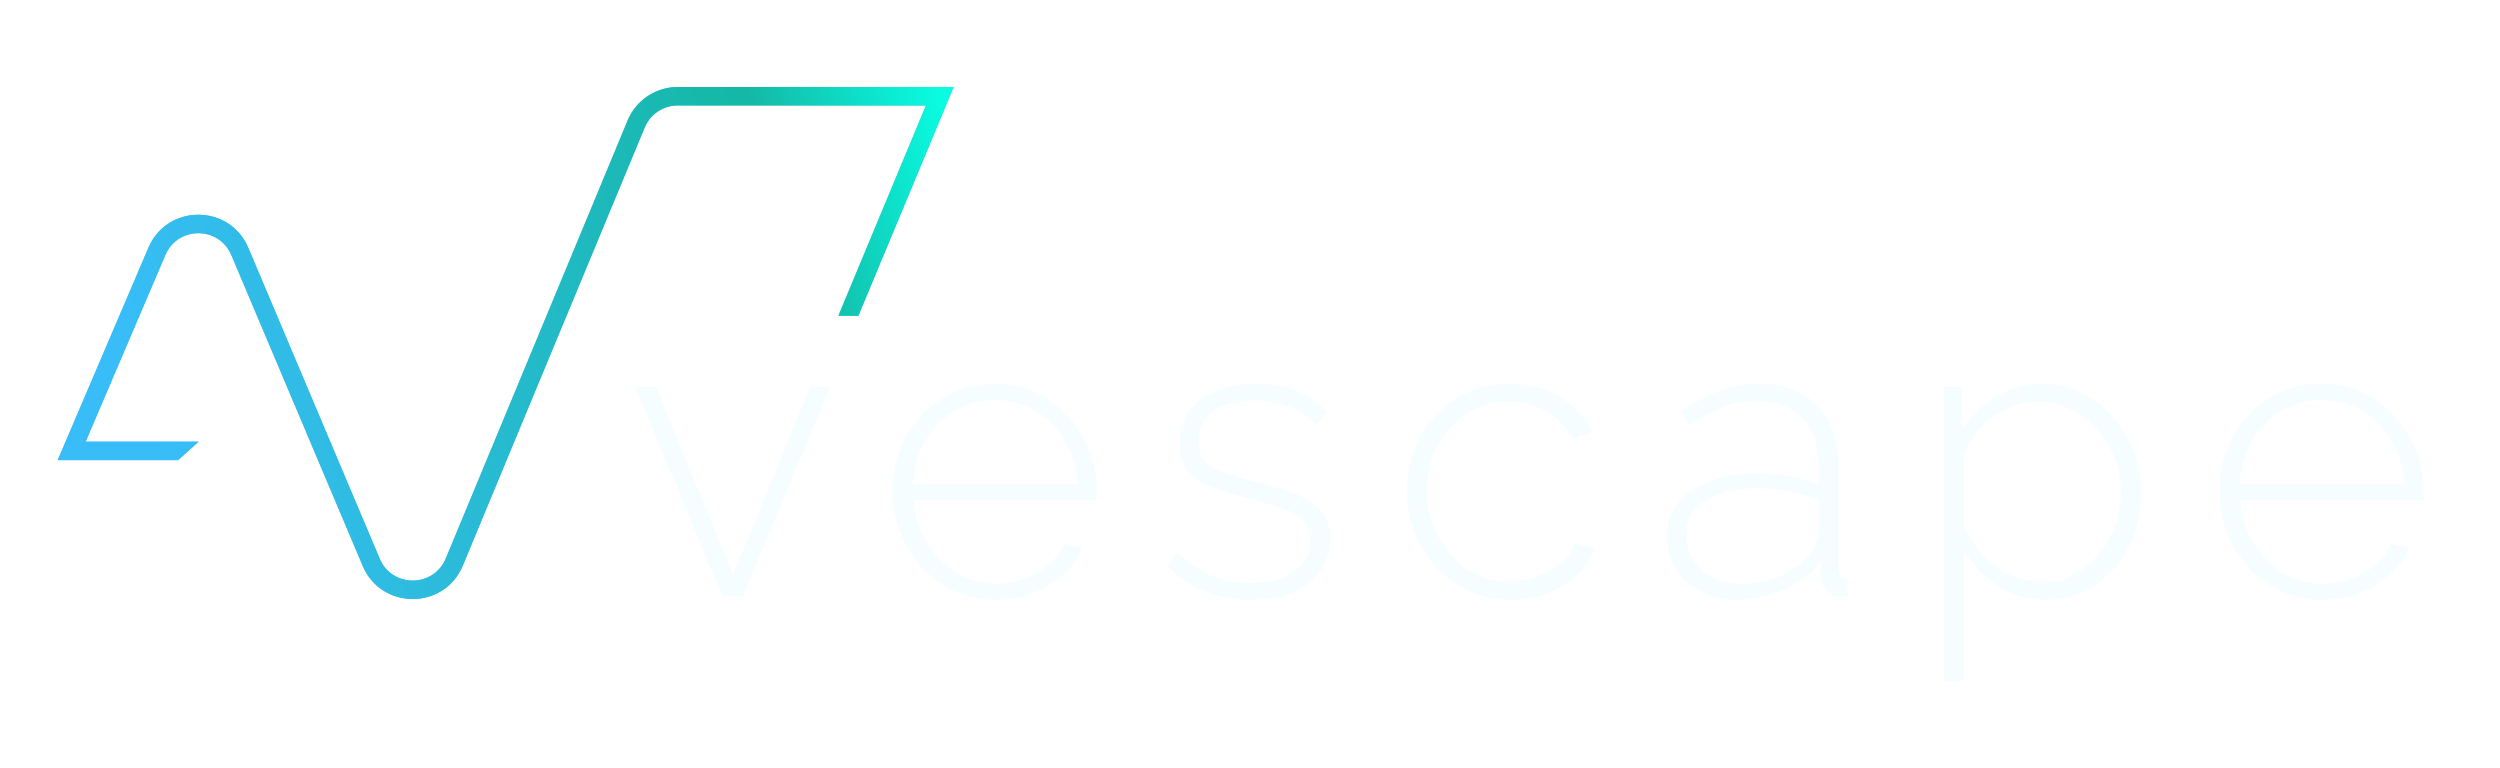
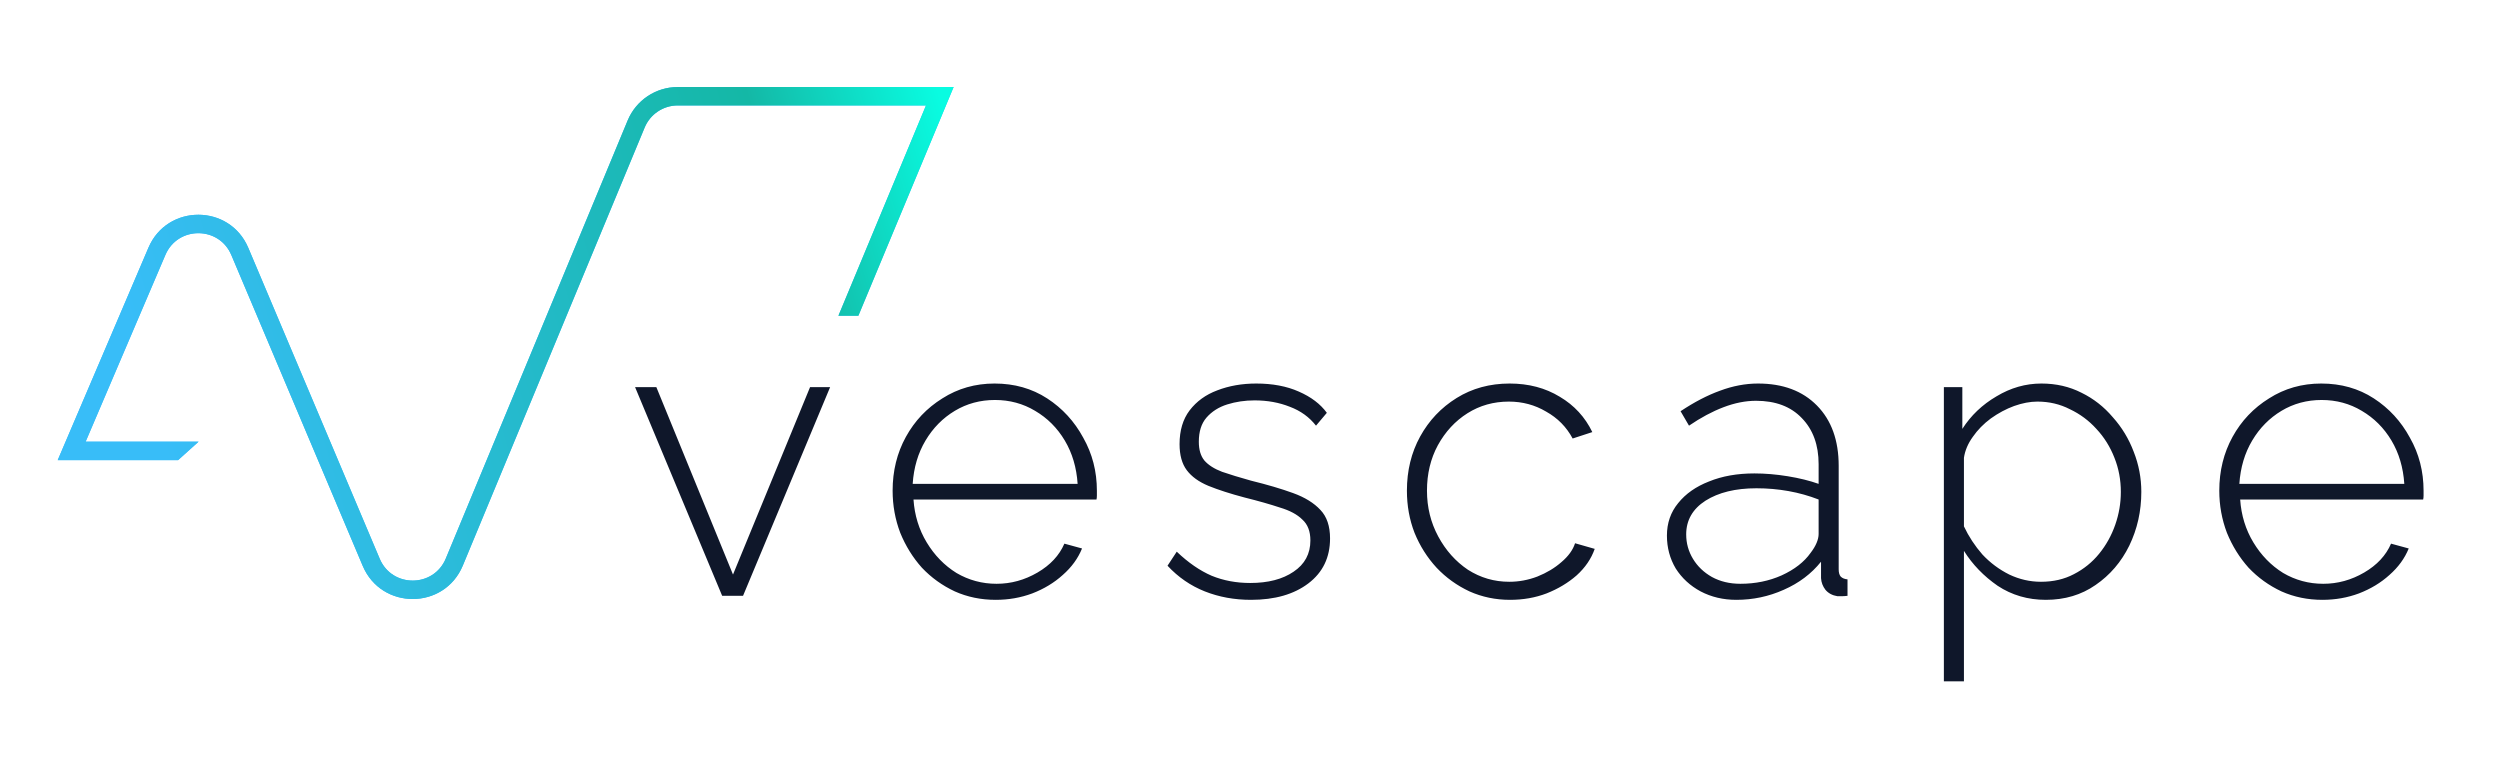
- <svg xmlns="http://www.w3.org/2000/svg" width="1221" height="375" viewBox="0 0 1221 375" fill="none">
+ <svg xmlns="http://www.w3.org/2000/svg" width="1221" height="375" viewBox="0 0 1221 375" fill="none" color="#0F172A">
  <path d="M465.749 42.5L419.227 154.206H409.478L452.251 51.5H331.017C323.944 51.5 317.565 55.758 314.854 62.29L226.039 276.223C217.026 297.933 186.308 298.031 177.155 276.38L112.986 124.57C106.976 110.351 86.837 110.314 80.773 124.511L41.815 215.726H96.973L86.973 224.726H28.185L72.497 120.976C81.679 99.477 112.175 99.534 121.276 121.066L185.445 272.876C191.489 287.174 211.774 287.109 217.727 272.772L306.542 58.839C310.649 48.947 320.306 42.5 331.017 42.5H465.749Z" fill="#38BDF8" />
  <path d="M465.749 42.5L419.227 154.206H409.478L452.251 51.5H331.017C323.944 51.5 317.565 55.758 314.854 62.29L226.039 276.223C217.026 297.933 186.308 298.031 177.155 276.38L112.986 124.57C106.976 110.351 86.837 110.314 80.773 124.511L41.815 215.726H96.973L86.973 224.726H28.185L72.497 120.976C81.679 99.477 112.175 99.534 121.276 121.066L185.445 272.876C191.489 287.174 211.774 287.109 217.727 272.772L306.542 58.839C310.649 48.947 320.306 42.5 331.017 42.5H465.749Z" fill="url(#paint0_linear_2717_791)" />
-   <path d="M352.706 291L310.174 189.08H320.562L357.998 280.612L395.63 189.08H405.43L362.898 291H352.706ZM486.328 292.96C479.141 292.96 472.477 291.588 466.336 288.844C460.194 285.969 454.837 282.115 450.264 277.28C445.821 272.315 442.293 266.631 439.68 260.228C437.197 253.695 435.956 246.835 435.956 239.648C435.956 229.979 438.112 221.224 442.424 213.384C446.736 205.544 452.681 199.272 460.26 194.568C467.838 189.733 476.332 187.316 485.74 187.316C495.409 187.316 503.968 189.733 511.416 194.568C518.864 199.403 524.744 205.805 529.056 213.776C533.498 221.616 535.72 230.24 535.72 239.648C535.72 240.432 535.72 241.216 535.72 242C535.72 242.784 535.654 243.437 535.524 243.96H446.148C446.67 251.669 448.826 258.66 452.616 264.932C456.405 271.204 461.24 276.169 467.12 279.828C473.13 283.356 479.664 285.12 486.72 285.12C493.776 285.12 500.44 283.291 506.712 279.632C512.984 275.973 517.361 271.269 519.844 265.52L528.468 267.872C526.508 272.707 523.372 277.019 519.06 280.808C514.878 284.597 509.913 287.603 504.164 289.824C498.545 291.915 492.6 292.96 486.328 292.96ZM445.756 236.316H526.312C525.789 228.345 523.698 221.289 520.04 215.148C516.381 209.007 511.546 204.172 505.536 200.644C499.656 197.116 493.122 195.352 485.936 195.352C478.749 195.352 472.216 197.116 466.336 200.644C460.456 204.172 455.686 209.007 452.028 215.148C448.369 221.289 446.278 228.345 445.756 236.316ZM610.985 292.96C602.884 292.96 595.371 291.588 588.445 288.844C581.52 286.1 575.444 281.919 570.217 276.3L574.725 269.44C580.344 274.797 586.028 278.717 591.777 281.2C597.527 283.552 603.799 284.728 610.593 284.728C619.348 284.728 626.404 282.899 631.761 279.24C637.249 275.581 639.993 270.485 639.993 263.952C639.993 259.509 638.687 256.112 636.073 253.76C633.591 251.277 629.932 249.317 625.097 247.88C620.393 246.312 614.644 244.679 607.849 242.98C600.924 241.151 595.044 239.256 590.209 237.296C585.505 235.336 581.977 232.788 579.625 229.652C577.273 226.516 576.097 222.269 576.097 216.912C576.097 210.248 577.731 204.76 580.997 200.448C584.395 196.005 588.903 192.739 594.521 190.648C600.271 188.427 606.608 187.316 613.533 187.316C621.504 187.316 628.429 188.623 634.309 191.236C640.32 193.849 644.893 197.312 648.029 201.624L642.737 207.896C639.471 203.715 635.224 200.644 629.997 198.684C624.771 196.593 619.021 195.548 612.749 195.548C608.045 195.548 603.603 196.201 599.421 197.508C595.24 198.815 591.843 200.971 589.229 203.976C586.747 206.851 585.505 210.771 585.505 215.736C585.505 219.656 586.42 222.727 588.249 224.948C590.209 227.169 593.084 228.999 596.873 230.436C600.663 231.743 605.367 233.18 610.985 234.748C618.956 236.708 625.816 238.733 631.565 240.824C637.315 242.915 641.757 245.659 644.893 249.056C648.029 252.323 649.597 256.961 649.597 262.972C649.597 272.249 646.069 279.567 639.013 284.924C631.957 290.281 622.615 292.96 610.985 292.96ZM737.506 292.96C730.45 292.96 723.852 291.588 717.71 288.844C711.569 285.969 706.212 282.115 701.638 277.28C697.065 272.315 693.472 266.631 690.858 260.228C688.376 253.825 687.134 246.965 687.134 239.648C687.134 229.848 689.29 221.028 693.602 213.188C697.914 205.348 703.86 199.076 711.438 194.372C719.017 189.668 727.641 187.316 737.31 187.316C746.588 187.316 754.754 189.472 761.81 193.784C768.866 197.965 774.158 203.715 777.686 211.032L768.082 214.168C765.077 208.549 760.765 204.172 755.146 201.036C749.658 197.769 743.582 196.136 736.918 196.136C729.47 196.136 722.741 198.031 716.73 201.82C710.72 205.609 705.885 210.836 702.226 217.5C698.698 224.033 696.934 231.416 696.934 239.648C696.934 247.749 698.764 255.197 702.422 261.992C706.081 268.787 710.916 274.209 716.926 278.26C723.068 282.18 729.797 284.14 737.114 284.14C741.818 284.14 746.392 283.291 750.834 281.592C755.408 279.763 759.328 277.411 762.594 274.536C765.992 271.661 768.213 268.591 769.258 265.324L778.862 268.068C777.164 272.903 774.224 277.215 770.042 281.004C765.861 284.663 760.961 287.603 755.342 289.824C749.854 291.915 743.909 292.96 737.506 292.96ZM814.127 261.6C814.127 255.459 815.956 250.167 819.615 245.724C823.274 241.151 828.304 237.623 834.707 235.14C841.11 232.527 848.492 231.22 856.855 231.22C862.082 231.22 867.504 231.677 873.123 232.592C878.742 233.507 883.772 234.748 888.215 236.316V226.712C888.215 217.304 885.471 209.791 879.983 204.172C874.626 198.553 867.178 195.744 857.639 195.744C852.543 195.744 847.251 196.789 841.763 198.88C836.275 200.971 830.656 203.976 824.907 207.896L820.791 200.84C827.455 196.397 833.858 193.065 839.999 190.844C846.271 188.492 852.478 187.316 858.619 187.316C870.771 187.316 880.375 190.909 887.431 198.096C894.487 205.283 898.015 215.083 898.015 227.496V278.064C898.015 279.632 898.342 280.808 898.995 281.592C899.779 282.376 900.89 282.833 902.327 282.964V291C901.151 291.131 900.171 291.196 899.387 291.196C898.603 291.196 897.95 291.196 897.427 291.196C894.944 290.804 892.984 289.759 891.547 288.06C890.24 286.361 889.522 284.467 889.391 282.376V274.34C884.687 280.22 878.611 284.793 871.163 288.06C863.846 291.327 856.136 292.96 848.035 292.96C841.632 292.96 835.818 291.588 830.591 288.844C825.495 286.1 821.444 282.376 818.439 277.672C815.564 272.837 814.127 267.48 814.127 261.6ZM884.295 270.028C885.602 268.329 886.582 266.696 887.235 265.128C887.888 263.56 888.215 262.123 888.215 260.816V243.96C883.511 242.131 878.611 240.759 873.515 239.844C868.419 238.929 863.192 238.472 857.835 238.472C847.643 238.472 839.346 240.497 832.943 244.548C826.671 248.599 823.535 254.087 823.535 261.012C823.535 265.324 824.646 269.309 826.867 272.968C829.088 276.627 832.159 279.567 836.079 281.788C840.13 284.009 844.768 285.12 849.995 285.12C857.312 285.12 864.042 283.748 870.183 281.004C876.455 278.129 881.159 274.471 884.295 270.028ZM999.172 292.96C990.418 292.96 982.578 290.673 975.652 286.1C968.858 281.396 963.37 275.712 959.188 269.048V332.748H949.388V189.08H958.404V209.464C962.586 202.931 968.139 197.639 975.064 193.588C981.99 189.407 989.307 187.316 997.016 187.316C1004.2 187.316 1010.74 188.819 1016.62 191.824C1022.5 194.699 1027.59 198.684 1031.9 203.78C1036.35 208.745 1039.74 214.364 1042.1 220.636C1044.58 226.908 1045.82 233.441 1045.82 240.236C1045.82 249.644 1043.86 258.399 1039.94 266.5C1036.02 274.471 1030.53 280.873 1023.48 285.708C1016.55 290.543 1008.45 292.96 999.172 292.96ZM996.82 284.14C1002.83 284.14 1008.19 282.899 1012.89 280.416C1017.73 277.933 1021.84 274.601 1025.24 270.42C1028.64 266.239 1031.25 261.535 1033.08 256.308C1034.91 251.081 1035.82 245.724 1035.82 240.236C1035.82 234.356 1034.78 228.803 1032.69 223.576C1030.6 218.219 1027.66 213.515 1023.87 209.464C1020.21 205.413 1015.9 202.212 1010.93 199.86C1006.1 197.377 1000.81 196.136 995.056 196.136C991.528 196.136 987.739 196.855 983.688 198.292C979.768 199.729 975.979 201.755 972.32 204.368C968.792 206.981 965.852 209.987 963.5 213.384C961.148 216.651 959.711 220.048 959.188 223.576V257.092C961.54 262.057 964.546 266.631 968.204 270.812C971.994 274.863 976.371 278.129 981.336 280.612C986.302 282.964 991.463 284.14 996.82 284.14ZM1134.28 292.96C1127.09 292.96 1120.43 291.588 1114.28 288.844C1108.14 285.969 1102.79 282.115 1098.21 277.28C1093.77 272.315 1090.24 266.631 1087.63 260.228C1085.15 253.695 1083.9 246.835 1083.9 239.648C1083.9 229.979 1086.06 221.224 1090.37 213.384C1094.68 205.544 1100.63 199.272 1108.21 194.568C1115.79 189.733 1124.28 187.316 1133.69 187.316C1143.36 187.316 1151.92 189.733 1159.36 194.568C1166.81 199.403 1172.69 205.805 1177 213.776C1181.45 221.616 1183.67 230.24 1183.67 239.648C1183.67 240.432 1183.67 241.216 1183.67 242C1183.67 242.784 1183.6 243.437 1183.47 243.96H1094.1C1094.62 251.669 1096.77 258.66 1100.56 264.932C1104.35 271.204 1109.19 276.169 1115.07 279.828C1121.08 283.356 1127.61 285.12 1134.67 285.12C1141.72 285.12 1148.39 283.291 1154.66 279.632C1160.93 275.973 1165.31 271.269 1167.79 265.52L1176.42 267.872C1174.46 272.707 1171.32 277.019 1167.01 280.808C1162.83 284.597 1157.86 287.603 1152.11 289.824C1146.49 291.915 1140.55 292.96 1134.28 292.96ZM1093.7 236.316H1174.26C1173.74 228.345 1171.65 221.289 1167.99 215.148C1164.33 209.007 1159.49 204.172 1153.48 200.644C1147.6 197.116 1141.07 195.352 1133.88 195.352C1126.7 195.352 1120.16 197.116 1114.28 200.644C1108.4 204.172 1103.63 209.007 1099.98 215.148C1096.32 221.289 1094.23 228.345 1093.7 236.316Z" fill="#F6FDFF" />
+   <path d="M352.706 291L310.174 189.08H320.562L357.998 280.612L395.63 189.08H405.43L362.898 291H352.706ZM486.328 292.96C479.141 292.96 472.477 291.588 466.336 288.844C460.194 285.969 454.837 282.115 450.264 277.28C445.821 272.315 442.293 266.631 439.68 260.228C437.197 253.695 435.956 246.835 435.956 239.648C435.956 229.979 438.112 221.224 442.424 213.384C446.736 205.544 452.681 199.272 460.26 194.568C467.838 189.733 476.332 187.316 485.74 187.316C495.409 187.316 503.968 189.733 511.416 194.568C518.864 199.403 524.744 205.805 529.056 213.776C533.498 221.616 535.72 230.24 535.72 239.648C535.72 240.432 535.72 241.216 535.72 242C535.72 242.784 535.654 243.437 535.524 243.96H446.148C446.67 251.669 448.826 258.66 452.616 264.932C456.405 271.204 461.24 276.169 467.12 279.828C473.13 283.356 479.664 285.12 486.72 285.12C493.776 285.12 500.44 283.291 506.712 279.632C512.984 275.973 517.361 271.269 519.844 265.52L528.468 267.872C526.508 272.707 523.372 277.019 519.06 280.808C514.878 284.597 509.913 287.603 504.164 289.824C498.545 291.915 492.6 292.96 486.328 292.96ZM445.756 236.316H526.312C525.789 228.345 523.698 221.289 520.04 215.148C516.381 209.007 511.546 204.172 505.536 200.644C499.656 197.116 493.122 195.352 485.936 195.352C478.749 195.352 472.216 197.116 466.336 200.644C460.456 204.172 455.686 209.007 452.028 215.148C448.369 221.289 446.278 228.345 445.756 236.316ZM610.985 292.96C602.884 292.96 595.371 291.588 588.445 288.844C581.52 286.1 575.444 281.919 570.217 276.3L574.725 269.44C580.344 274.797 586.028 278.717 591.777 281.2C597.527 283.552 603.799 284.728 610.593 284.728C619.348 284.728 626.404 282.899 631.761 279.24C637.249 275.581 639.993 270.485 639.993 263.952C639.993 259.509 638.687 256.112 636.073 253.76C633.591 251.277 629.932 249.317 625.097 247.88C620.393 246.312 614.644 244.679 607.849 242.98C600.924 241.151 595.044 239.256 590.209 237.296C585.505 235.336 581.977 232.788 579.625 229.652C577.273 226.516 576.097 222.269 576.097 216.912C576.097 210.248 577.731 204.76 580.997 200.448C584.395 196.005 588.903 192.739 594.521 190.648C600.271 188.427 606.608 187.316 613.533 187.316C621.504 187.316 628.429 188.623 634.309 191.236C640.32 193.849 644.893 197.312 648.029 201.624L642.737 207.896C639.471 203.715 635.224 200.644 629.997 198.684C624.771 196.593 619.021 195.548 612.749 195.548C608.045 195.548 603.603 196.201 599.421 197.508C595.24 198.815 591.843 200.971 589.229 203.976C586.747 206.851 585.505 210.771 585.505 215.736C585.505 219.656 586.42 222.727 588.249 224.948C590.209 227.169 593.084 228.999 596.873 230.436C600.663 231.743 605.367 233.18 610.985 234.748C618.956 236.708 625.816 238.733 631.565 240.824C637.315 242.915 641.757 245.659 644.893 249.056C648.029 252.323 649.597 256.961 649.597 262.972C649.597 272.249 646.069 279.567 639.013 284.924C631.957 290.281 622.615 292.96 610.985 292.96ZM737.506 292.96C730.45 292.96 723.852 291.588 717.71 288.844C711.569 285.969 706.212 282.115 701.638 277.28C697.065 272.315 693.472 266.631 690.858 260.228C688.376 253.825 687.134 246.965 687.134 239.648C687.134 229.848 689.29 221.028 693.602 213.188C697.914 205.348 703.86 199.076 711.438 194.372C719.017 189.668 727.641 187.316 737.31 187.316C746.588 187.316 754.754 189.472 761.81 193.784C768.866 197.965 774.158 203.715 777.686 211.032L768.082 214.168C765.077 208.549 760.765 204.172 755.146 201.036C749.658 197.769 743.582 196.136 736.918 196.136C729.47 196.136 722.741 198.031 716.73 201.82C710.72 205.609 705.885 210.836 702.226 217.5C698.698 224.033 696.934 231.416 696.934 239.648C696.934 247.749 698.764 255.197 702.422 261.992C706.081 268.787 710.916 274.209 716.926 278.26C723.068 282.18 729.797 284.14 737.114 284.14C741.818 284.14 746.392 283.291 750.834 281.592C755.408 279.763 759.328 277.411 762.594 274.536C765.992 271.661 768.213 268.591 769.258 265.324L778.862 268.068C777.164 272.903 774.224 277.215 770.042 281.004C765.861 284.663 760.961 287.603 755.342 289.824C749.854 291.915 743.909 292.96 737.506 292.96ZM814.127 261.6C814.127 255.459 815.956 250.167 819.615 245.724C823.274 241.151 828.304 237.623 834.707 235.14C841.11 232.527 848.492 231.22 856.855 231.22C862.082 231.22 867.504 231.677 873.123 232.592C878.742 233.507 883.772 234.748 888.215 236.316V226.712C888.215 217.304 885.471 209.791 879.983 204.172C874.626 198.553 867.178 195.744 857.639 195.744C852.543 195.744 847.251 196.789 841.763 198.88C836.275 200.971 830.656 203.976 824.907 207.896L820.791 200.84C827.455 196.397 833.858 193.065 839.999 190.844C846.271 188.492 852.478 187.316 858.619 187.316C870.771 187.316 880.375 190.909 887.431 198.096C894.487 205.283 898.015 215.083 898.015 227.496V278.064C898.015 279.632 898.342 280.808 898.995 281.592C899.779 282.376 900.89 282.833 902.327 282.964V291C901.151 291.131 900.171 291.196 899.387 291.196C898.603 291.196 897.95 291.196 897.427 291.196C894.944 290.804 892.984 289.759 891.547 288.06C890.24 286.361 889.522 284.467 889.391 282.376V274.34C884.687 280.22 878.611 284.793 871.163 288.06C863.846 291.327 856.136 292.96 848.035 292.96C841.632 292.96 835.818 291.588 830.591 288.844C825.495 286.1 821.444 282.376 818.439 277.672C815.564 272.837 814.127 267.48 814.127 261.6ZM884.295 270.028C885.602 268.329 886.582 266.696 887.235 265.128C887.888 263.56 888.215 262.123 888.215 260.816V243.96C883.511 242.131 878.611 240.759 873.515 239.844C868.419 238.929 863.192 238.472 857.835 238.472C847.643 238.472 839.346 240.497 832.943 244.548C826.671 248.599 823.535 254.087 823.535 261.012C823.535 265.324 824.646 269.309 826.867 272.968C829.088 276.627 832.159 279.567 836.079 281.788C840.13 284.009 844.768 285.12 849.995 285.12C857.312 285.12 864.042 283.748 870.183 281.004C876.455 278.129 881.159 274.471 884.295 270.028ZM999.172 292.96C990.418 292.96 982.578 290.673 975.652 286.1C968.858 281.396 963.37 275.712 959.188 269.048V332.748H949.388V189.08H958.404V209.464C962.586 202.931 968.139 197.639 975.064 193.588C981.99 189.407 989.307 187.316 997.016 187.316C1004.2 187.316 1010.74 188.819 1016.62 191.824C1022.5 194.699 1027.59 198.684 1031.9 203.78C1036.35 208.745 1039.74 214.364 1042.1 220.636C1044.58 226.908 1045.82 233.441 1045.82 240.236C1045.82 249.644 1043.86 258.399 1039.94 266.5C1036.02 274.471 1030.53 280.873 1023.48 285.708C1016.55 290.543 1008.45 292.96 999.172 292.96ZM996.82 284.14C1002.83 284.14 1008.19 282.899 1012.89 280.416C1017.73 277.933 1021.84 274.601 1025.24 270.42C1028.64 266.239 1031.25 261.535 1033.08 256.308C1034.91 251.081 1035.82 245.724 1035.82 240.236C1035.82 234.356 1034.78 228.803 1032.69 223.576C1030.6 218.219 1027.66 213.515 1023.87 209.464C1020.21 205.413 1015.9 202.212 1010.93 199.86C1006.1 197.377 1000.81 196.136 995.056 196.136C991.528 196.136 987.739 196.855 983.688 198.292C979.768 199.729 975.979 201.755 972.32 204.368C968.792 206.981 965.852 209.987 963.5 213.384C961.148 216.651 959.711 220.048 959.188 223.576V257.092C961.54 262.057 964.546 266.631 968.204 270.812C971.994 274.863 976.371 278.129 981.336 280.612C986.302 282.964 991.463 284.14 996.82 284.14ZM1134.28 292.96C1127.09 292.96 1120.43 291.588 1114.28 288.844C1108.14 285.969 1102.79 282.115 1098.21 277.28C1093.77 272.315 1090.24 266.631 1087.63 260.228C1085.15 253.695 1083.9 246.835 1083.9 239.648C1083.9 229.979 1086.06 221.224 1090.37 213.384C1094.68 205.544 1100.63 199.272 1108.21 194.568C1115.79 189.733 1124.28 187.316 1133.69 187.316C1143.36 187.316 1151.92 189.733 1159.36 194.568C1166.81 199.403 1172.69 205.805 1177 213.776C1181.45 221.616 1183.67 230.24 1183.67 239.648C1183.67 240.432 1183.67 241.216 1183.67 242C1183.67 242.784 1183.6 243.437 1183.47 243.96H1094.1C1094.62 251.669 1096.77 258.66 1100.56 264.932C1104.35 271.204 1109.19 276.169 1115.07 279.828C1121.08 283.356 1127.61 285.12 1134.67 285.12C1141.72 285.12 1148.39 283.291 1154.66 279.632C1160.93 275.973 1165.31 271.269 1167.79 265.52L1176.42 267.872C1174.46 272.707 1171.32 277.019 1167.01 280.808C1162.83 284.597 1157.86 287.603 1152.11 289.824C1146.49 291.915 1140.55 292.96 1134.28 292.96ZM1093.7 236.316H1174.26C1173.74 228.345 1171.65 221.289 1167.99 215.148C1164.33 209.007 1159.49 204.172 1153.48 200.644C1147.6 197.116 1141.07 195.352 1133.88 195.352C1126.7 195.352 1120.16 197.116 1114.28 200.644C1108.4 204.172 1103.63 209.007 1099.98 215.148C1096.32 221.289 1094.23 228.345 1093.7 236.316Z" fill="currentColor" />
  <defs>
    <linearGradient id="paint0_linear_2717_791" x1="35" y1="222" x2="472.384" y2="92.049" gradientUnits="userSpaceOnUse">
      <stop offset="0.096" stop-color="#38BDF8" />
      <stop offset="0.803" stop-color="#14B8A6" />
      <stop offset="1" stop-color="#09FCE1" />
    </linearGradient>
  </defs>
</svg>
